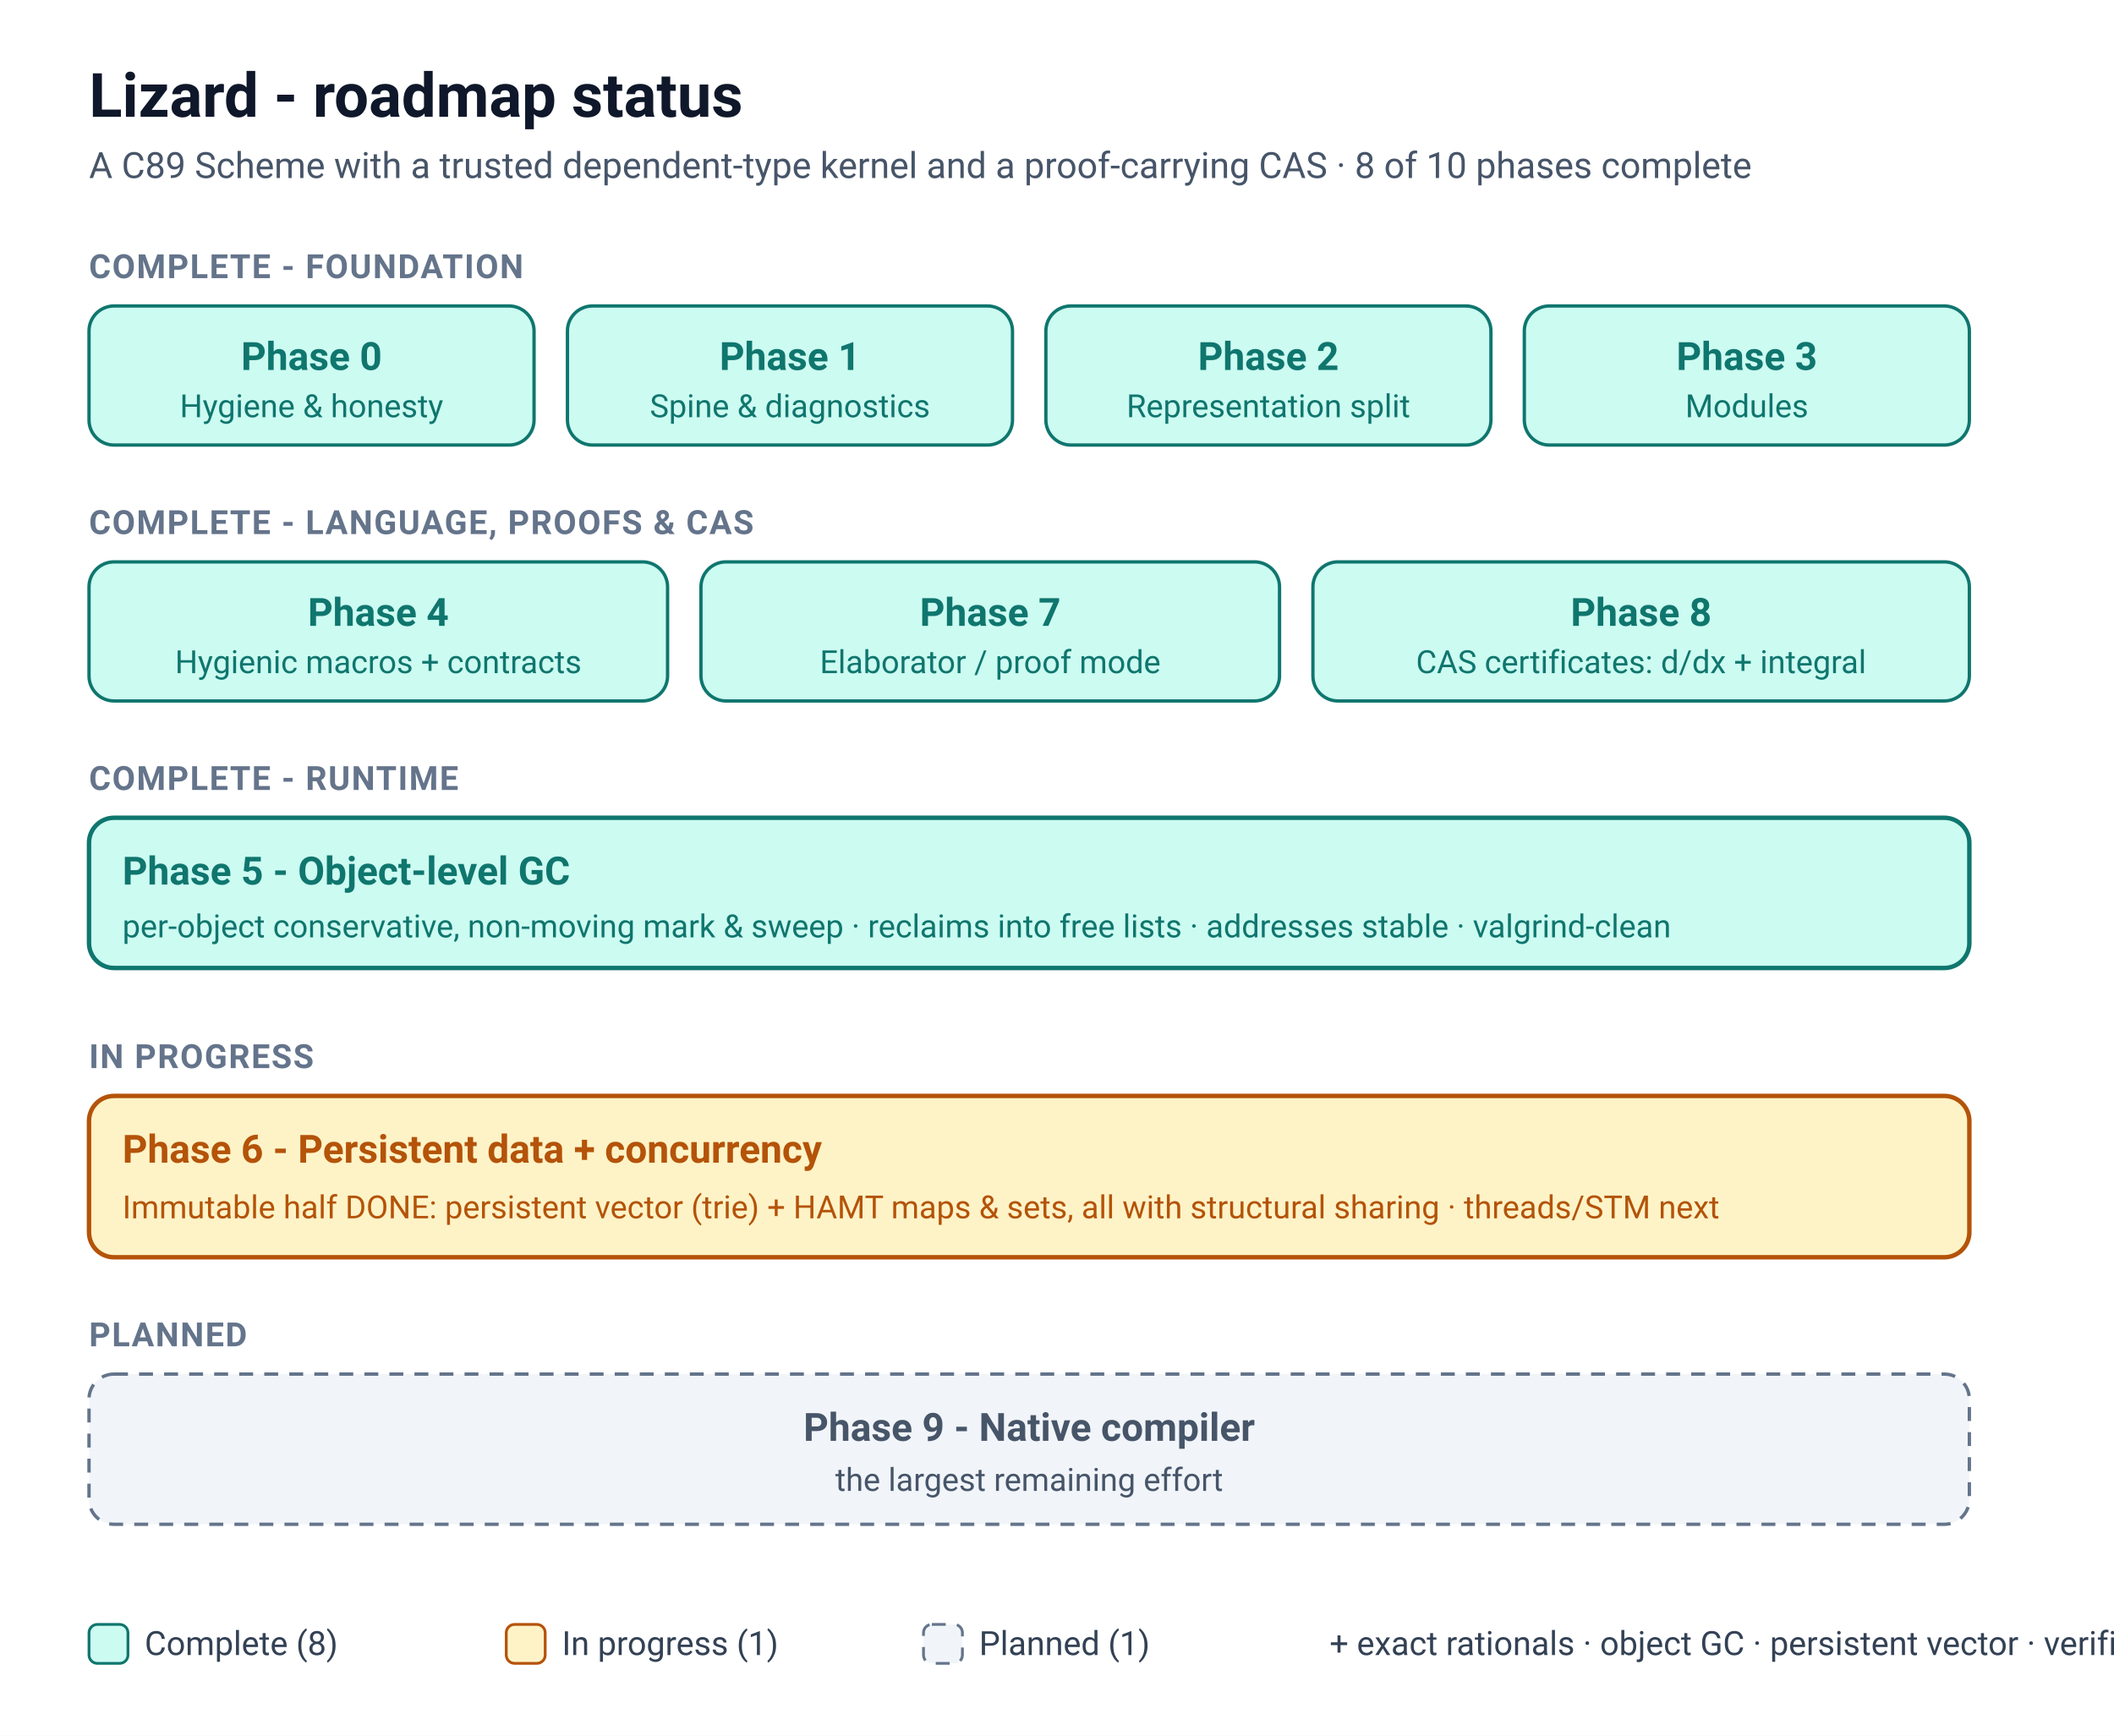
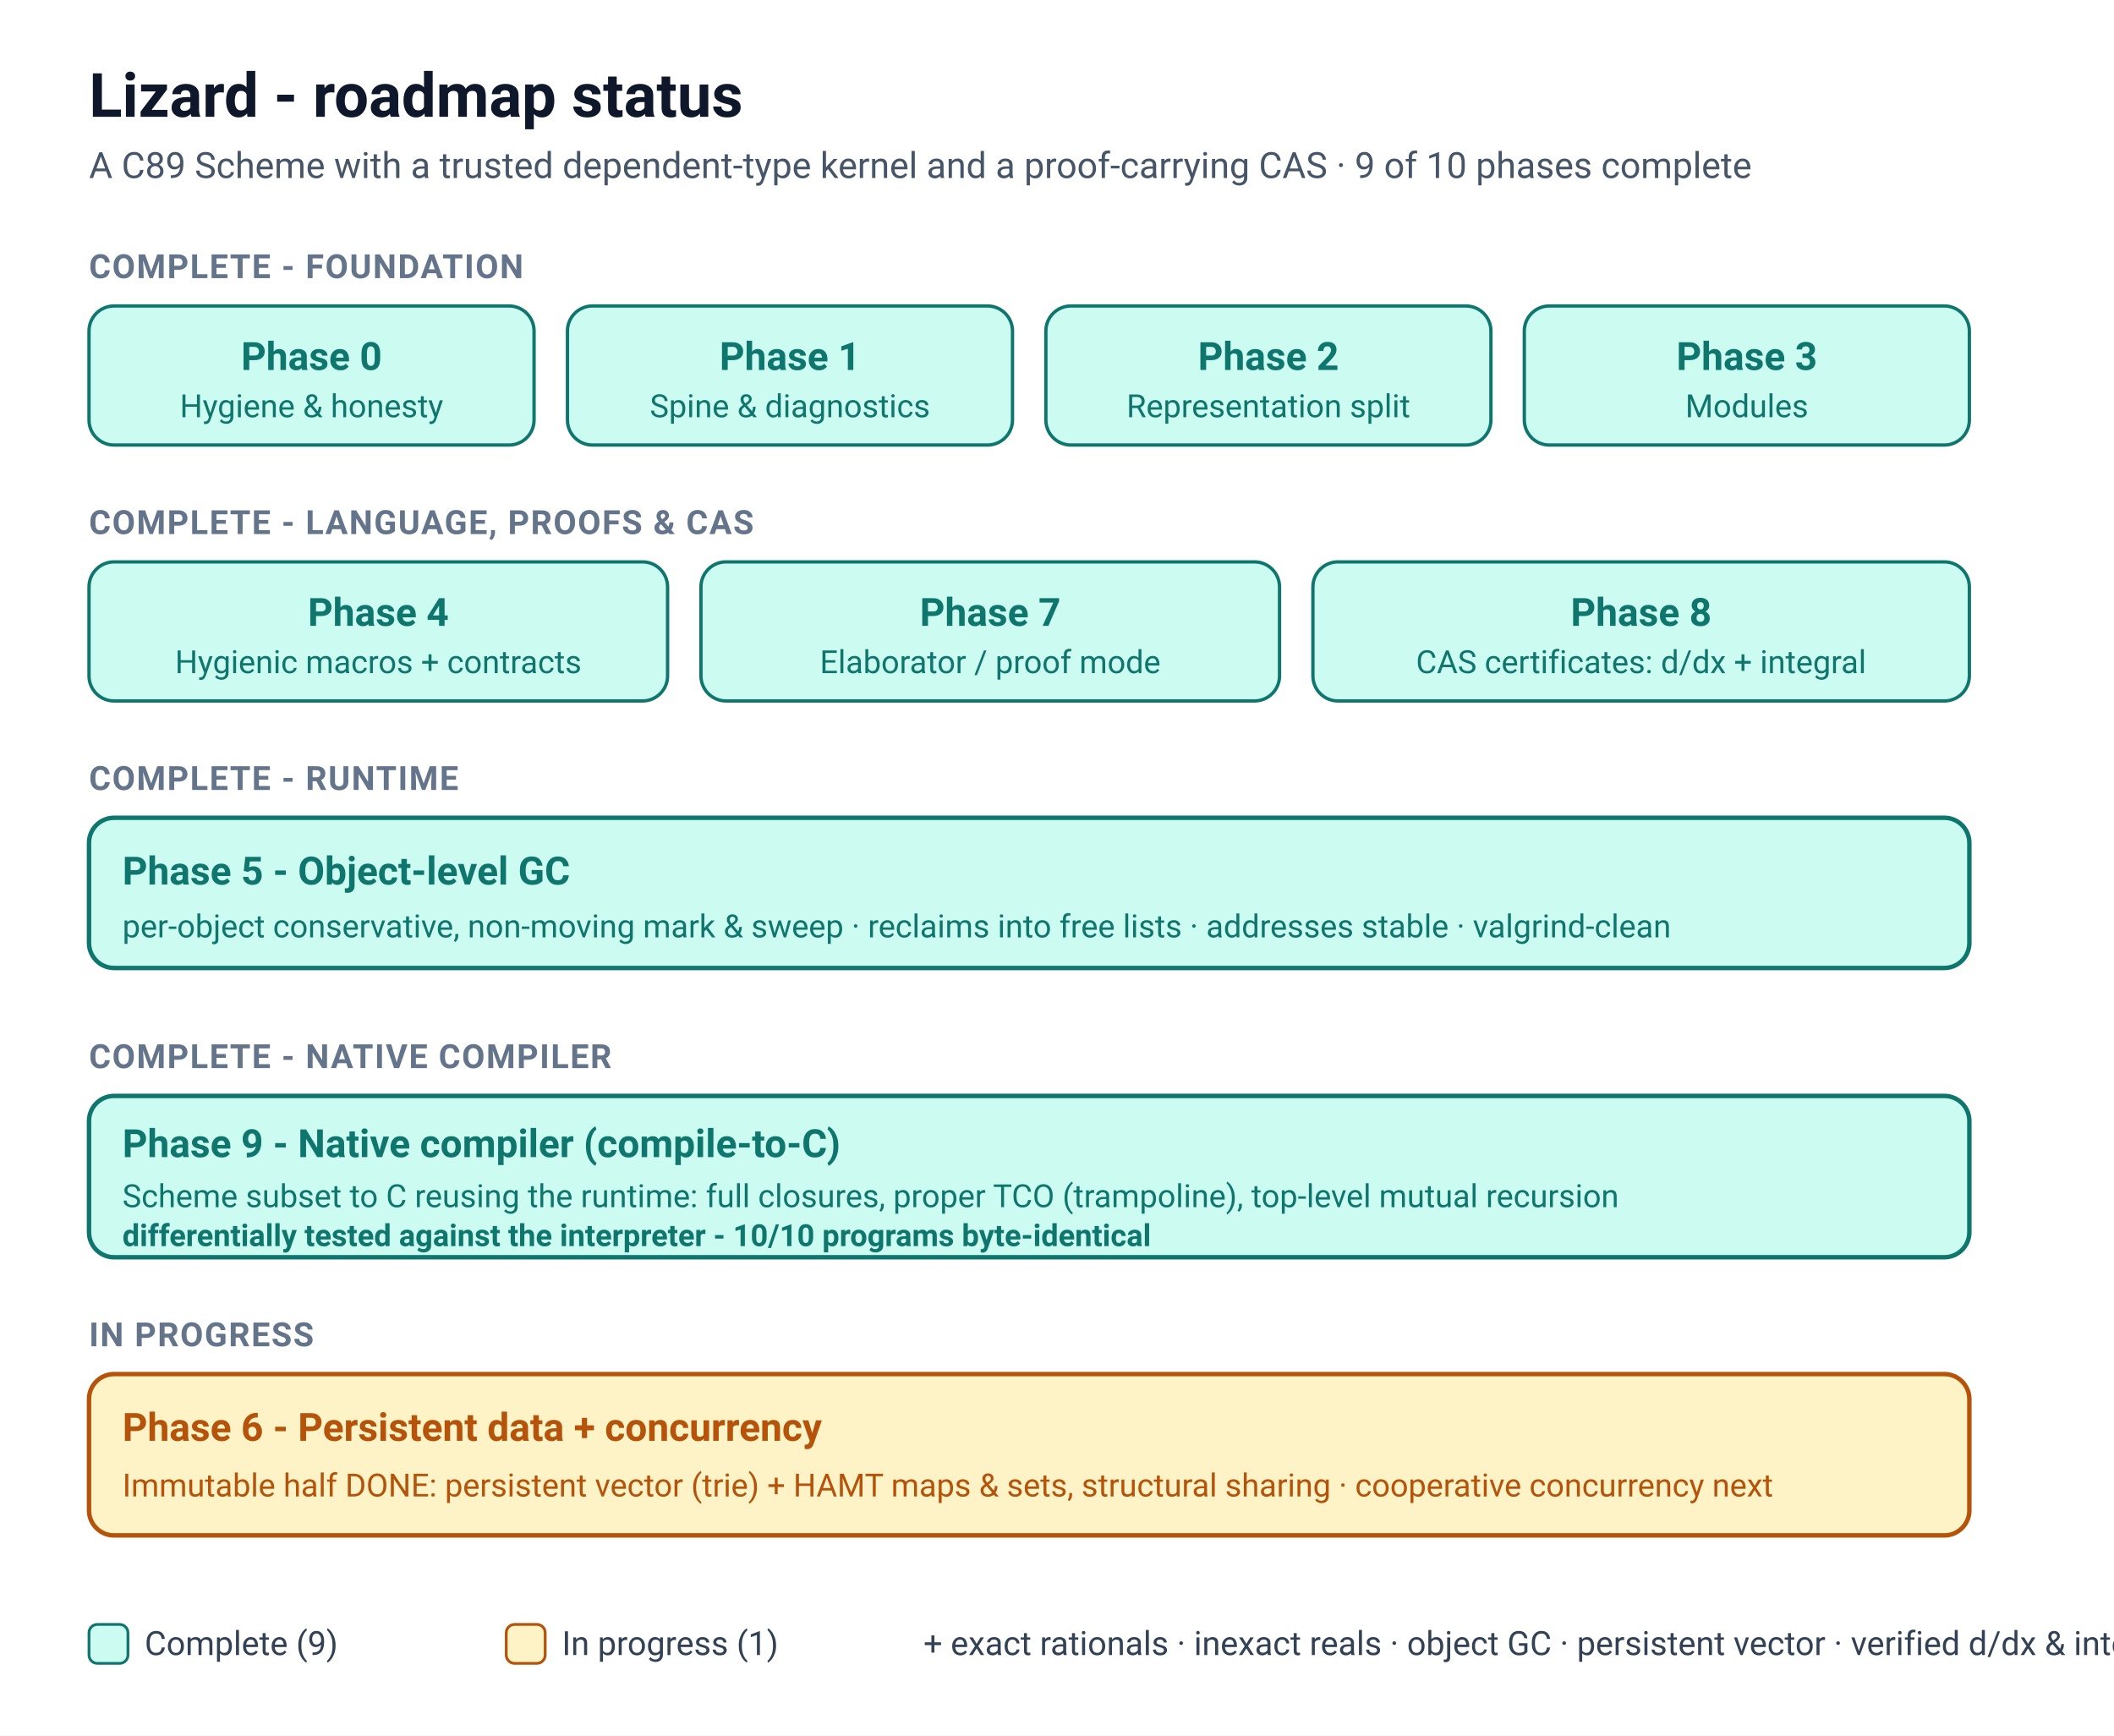
<svg xmlns="http://www.w3.org/2000/svg" width="760" height="624" viewBox="0 0 760 624" font-family="-apple-system,Segoe UI,Roboto,Helvetica,Arial,sans-serif">
  <defs>
    <style>
      .title{font-size:22px;font-weight:700;fill:#0f172a}.sub{font-size:13px;fill:#475569}
      .tier{font-size:12px;font-weight:600;fill:#64748b;letter-spacing:.04em}
      .ph{font-size:14px;font-weight:700}.nm{font-size:11.5px}.lg{font-size:12px;fill:#334155}
      .done{fill:#0f766e}.prog{fill:#b45309}.plan{fill:#475569}.new{font-size:11px;font-weight:700;fill:#0f766e}
    </style>
  </defs>
  <rect x="0" y="0" width="760" height="624" fill="#ffffff" />
  <text class="title" x="32" y="42">Lizard - roadmap status</text>
-   <text class="sub" x="32" y="64">A C89 Scheme with a trusted dependent-type kernel and a proof-carrying CAS · 8 of 10 phases complete</text>
+   <text class="sub" x="32" y="64">A C89 Scheme with a trusted dependent-type kernel and a proof-carrying CAS · 9 of 10 phases complete</text>
  <text class="tier" x="32" y="100">COMPLETE - FOUNDATION</text>
  <g>
    <rect x="32" y="110" width="160" height="50" rx="9" fill="#ccfbf1" stroke="#0f766e" stroke-width="1.2" />
    <text class="ph done" x="112" y="133" text-anchor="middle">Phase 0</text>
    <text class="nm done" x="112" y="150" text-anchor="middle">Hygiene &amp; honesty</text>
    <rect x="204" y="110" width="160" height="50" rx="9" fill="#ccfbf1" stroke="#0f766e" stroke-width="1.2" />
    <text class="ph done" x="284" y="133" text-anchor="middle">Phase 1</text>
    <text class="nm done" x="284" y="150" text-anchor="middle">Spine &amp; diagnostics</text>
    <rect x="376" y="110" width="160" height="50" rx="9" fill="#ccfbf1" stroke="#0f766e" stroke-width="1.2" />
    <text class="ph done" x="456" y="133" text-anchor="middle">Phase 2</text>
    <text class="nm done" x="456" y="150" text-anchor="middle">Representation split</text>
    <rect x="548" y="110" width="160" height="50" rx="9" fill="#ccfbf1" stroke="#0f766e" stroke-width="1.2" />
    <text class="ph done" x="628" y="133" text-anchor="middle">Phase 3</text>
    <text class="nm done" x="628" y="150" text-anchor="middle">Modules</text>
  </g>
  <text class="tier" x="32" y="192">COMPLETE - LANGUAGE, PROOFS &amp; CAS</text>
  <g>
    <rect x="32" y="202" width="208" height="50" rx="9" fill="#ccfbf1" stroke="#0f766e" stroke-width="1.2" />
    <text class="ph done" x="136" y="225" text-anchor="middle">Phase 4</text>
    <text class="nm done" x="136" y="242" text-anchor="middle">Hygienic macros + contracts</text>
    <rect x="252" y="202" width="208" height="50" rx="9" fill="#ccfbf1" stroke="#0f766e" stroke-width="1.2" />
    <text class="ph done" x="356" y="225" text-anchor="middle">Phase 7</text>
    <text class="nm done" x="356" y="242" text-anchor="middle">Elaborator / proof mode</text>
    <rect x="472" y="202" width="236" height="50" rx="9" fill="#ccfbf1" stroke="#0f766e" stroke-width="1.2" />
    <text class="ph done" x="590" y="225" text-anchor="middle">Phase 8</text>
    <text class="nm done" x="590" y="242" text-anchor="middle">CAS certificates: d/dx + integral</text>
  </g>
  <text class="tier" x="32" y="284">COMPLETE - RUNTIME</text>
  <g>
    <rect x="32" y="294" width="676" height="54" rx="9" fill="#ccfbf1" stroke="#0f766e" stroke-width="1.6" />
    <text class="ph done" x="44" y="318">Phase 5 - Object-level GC</text>
    <text class="nm done" x="44" y="337">per-object conservative, non-moving mark &amp; sweep · reclaims into free lists · addresses stable · valgrind-clean</text>
  </g>
-   <text class="tier" x="32" y="384">IN PROGRESS</text>
+   <text class="tier" x="32" y="384">COMPLETE - NATIVE COMPILER</text>
  <g>
-     <rect x="32" y="394" width="676" height="58" rx="9" fill="#fef3c7" stroke="#b45309" stroke-width="1.6" />
-     <text class="ph prog" x="44" y="418">Phase 6 - Persistent data + concurrency</text>
-     <text class="nm prog" x="44" y="438">Immutable half DONE: persistent vector (trie) + HAMT maps &amp; sets, all with structural sharing · threads/STM next</text>
+     <rect x="32" y="394" width="676" height="58" rx="9" fill="#ccfbf1" stroke="#0f766e" stroke-width="1.6" />
+     <text class="ph done" x="44" y="416">Phase 9 - Native compiler (compile-to-C)</text>
+     <text class="nm done" x="44" y="434">Scheme subset to C reusing the runtime: full closures, proper TCO (trampoline), top-level mutual recursion</text>
+     <text class="new" x="44" y="448">differentially tested against the interpreter - 10/10 programs byte-identical</text>
  </g>
-   <text class="tier" x="32" y="484">PLANNED</text>
+   <text class="tier" x="32" y="484">IN PROGRESS</text>
  <g>
-     <rect x="32" y="494" width="676" height="54" rx="9" fill="#f1f5f9" stroke="#64748b" stroke-width="1.2" stroke-dasharray="5 4" />
-     <text class="ph plan" x="370" y="518" text-anchor="middle">Phase 9 - Native compiler</text>
-     <text class="nm plan" x="370" y="536" text-anchor="middle">the largest remaining effort</text>
+     <rect x="32" y="494" width="676" height="58" rx="9" fill="#fef3c7" stroke="#b45309" stroke-width="1.6" />
+     <text class="ph prog" x="44" y="518">Phase 6 - Persistent data + concurrency</text>
+     <text class="nm prog" x="44" y="538">Immutable half DONE: persistent vector (trie) + HAMT maps &amp; sets, structural sharing · cooperative concurrency next</text>
  </g>
  <g transform="translate(32,584)">
    <rect x="0" y="0" width="14" height="14" rx="3" fill="#ccfbf1" stroke="#0f766e" />
-     <text class="lg" x="20" y="11">Complete (8)</text>
+     <text class="lg" x="20" y="11">Complete (9)</text>
    <rect x="150" y="0" width="14" height="14" rx="3" fill="#fef3c7" stroke="#b45309" />
    <text class="lg" x="170" y="11">In progress (1)</text>
-     <rect x="300" y="0" width="14" height="14" rx="3" fill="#f1f5f9" stroke="#64748b" stroke-dasharray="5 4" />
-     <text class="lg" x="320" y="11">Planned (1)</text>
-     <text class="lg" x="446" y="11" fill="#64748b">+ exact rationals · object GC · persistent vector · verified integral</text>
+     <text class="lg" x="300" y="11" fill="#64748b">+ exact rationals · inexact reals · object GC · persistent vector · verified d/dx &amp; integral · native compiler</text>
  </g>
</svg>
